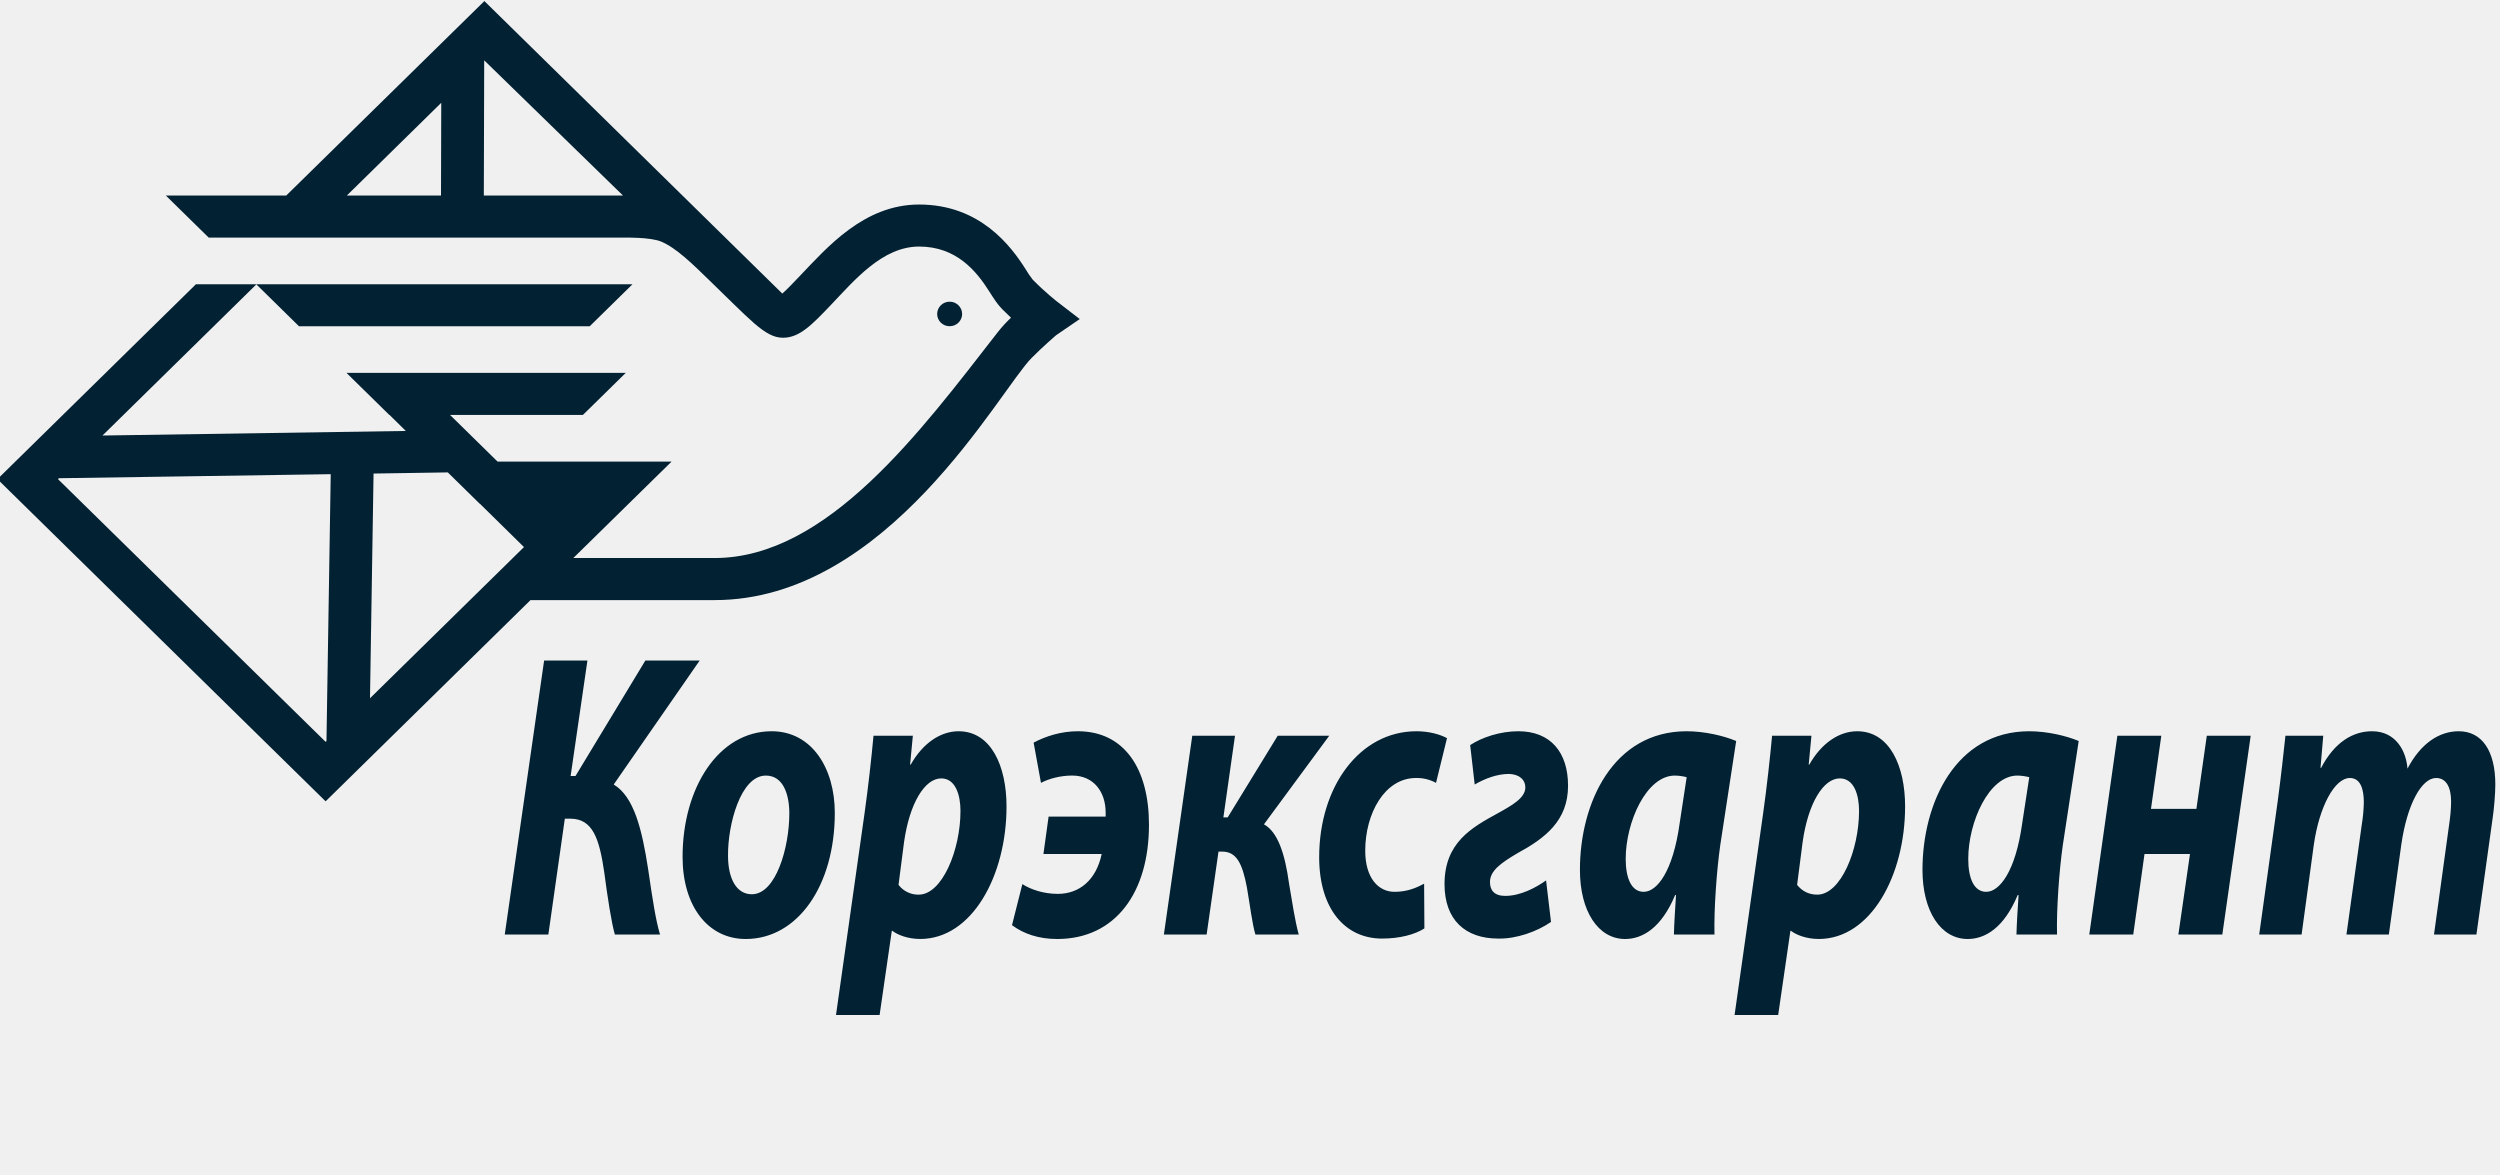
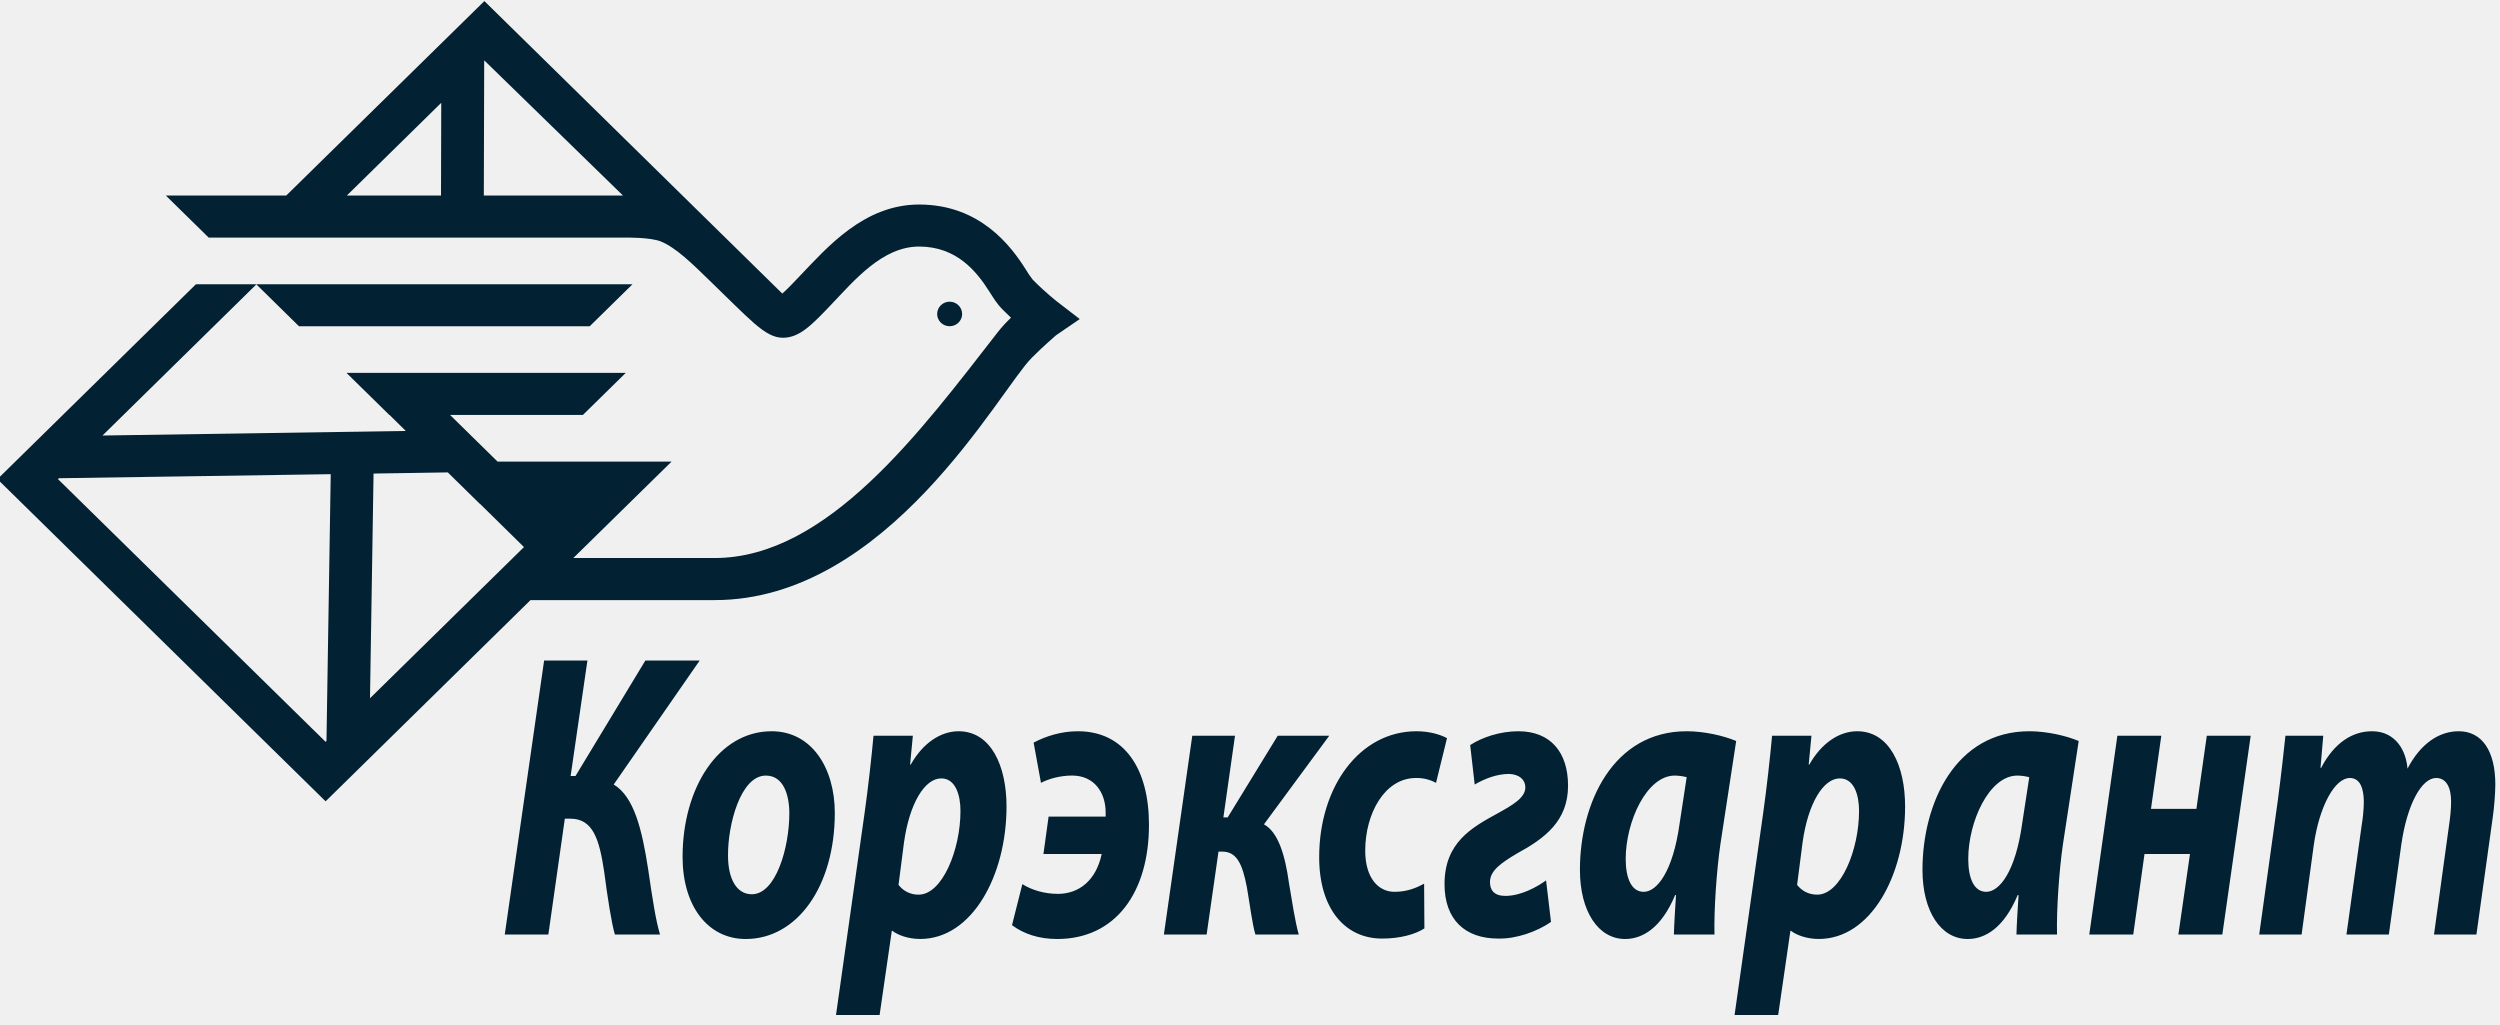
- <svg xmlns="http://www.w3.org/2000/svg" width="100" height="47" fill="none">
+ <svg xmlns="http://www.w3.org/2000/svg" width="100" height="41" fill="none">
  <g clip-path="url(#clip0_668_1699)" fill="#022132">
    <path d="M23.497 26.42l-.672 4.62h.195l2.795-4.62h2.173l-3.44 4.96c.816.488 1.133 1.805 1.377 3.382.183 1.253.305 2.05.476 2.619h-1.806c-.134-.455-.293-1.48-.427-2.504-.195-1.318-.452-2.13-1.355-2.13h-.22l-.659 4.634H20.19l1.575-10.961h1.733zm5.624 7.806c0 .927.34 1.544.952 1.544.965 0 1.5-1.87 1.5-3.235 0-.732-.23-1.512-.94-1.512-1.011 0-1.524 1.967-1.512 3.203zm4.271-1.708c0 2.912-1.489 5.042-3.563 5.042-1.514 0-2.526-1.317-2.526-3.285 0-2.765 1.44-5.025 3.563-5.025 1.598 0 2.526 1.464 2.526 3.268zm2.55 2.878a.99.99 0 0 0 .805.39c.94 0 1.672-1.787 1.672-3.35 0-.633-.197-1.3-.77-1.3-.658 0-1.268.992-1.488 2.553l-.22 1.707zM33.44 40.6l1.146-8.098c.134-.944.281-2.26.354-3.073h1.574l-.11 1.154h.026c.487-.862 1.194-1.333 1.915-1.333 1.293 0 1.916 1.382 1.916 3.009 0 2.764-1.379 5.3-3.454 5.3-.488 0-.902-.162-1.11-.325h-.025l-.488 3.366H33.44zm8.504-7.936h2.282v-.162c0-.813-.464-1.48-1.342-1.48-.476 0-.94.13-1.245.293l-.294-1.61c.49-.26 1.1-.455 1.771-.455 1.856 0 2.843 1.496 2.843 3.74 0 2.7-1.33 4.57-3.673 4.57-.745 0-1.343-.21-1.806-.553l.414-1.642c.33.211.843.39 1.416.39.867 0 1.537-.553 1.757-1.594h-2.33l.207-1.497zm7.456-3.235l-.465 3.268h.172l2.002-3.268h2.061l-2.612 3.544c.563.31.842 1.203 1.002 2.359.121.714.243 1.528.39 2.049h-1.733c-.122-.39-.22-1.187-.341-1.887-.183-.959-.416-1.43-.99-1.43h-.146l-.475 3.317h-1.71l1.136-7.952H49.4zm7.577 7.707c-.38.245-.989.407-1.696.407-1.477 0-2.514-1.187-2.514-3.252 0-2.83 1.622-5.041 3.892-5.041.513 0 .952.13 1.221.276l-.439 1.789a1.598 1.598 0 0 0-.805-.195c-1.246 0-2.027 1.415-2.027 2.91 0 1.09.525 1.643 1.172 1.643.513 0 .878-.162 1.184-.325l.011 1.788zm1.83-7.333c.475-.31 1.194-.553 1.927-.553 1.293 0 1.988.845 1.988 2.18 0 1.397-.915 2.096-2.025 2.699-.659.39-1.098.699-1.098 1.154 0 .325.171.553.61.553.622 0 1.244-.342 1.634-.619l.197 1.66c-.562.39-1.392.683-2.111.666-1.319 0-2.148-.747-2.148-2.178 0-1.66 1.085-2.262 2.123-2.83.585-.325 1.11-.618 1.11-1.041 0-.309-.244-.52-.646-.537-.501 0-.989.195-1.38.424l-.181-1.578zm8.661 1.285a1.987 1.987 0 0 0-.475-.065c-1.135 0-1.965 1.853-1.965 3.334 0 .78.232 1.316.72 1.316.524 0 1.17-.796 1.439-2.749l.28-1.836zm-.512 6.293c.012-.472.049-1.008.084-1.578h-.035c-.55 1.318-1.307 1.757-2.002 1.757-1.073 0-1.806-1.107-1.806-2.765 0-2.684 1.33-5.545 4.27-5.545.708 0 1.479.179 1.98.39l-.636 4.162c-.146 1.026-.257 2.587-.232 3.579h-1.623zm4.928-1.985c.196.245.464.39.806.39.939 0 1.672-1.787 1.672-3.35 0-.633-.195-1.3-.77-1.3-.658 0-1.269.992-1.488 2.553l-.22 1.707zM69.383 40.6l1.147-8.098c.134-.944.28-2.26.353-3.073h1.575l-.11 1.154h.025c.489-.862 1.196-1.333 1.915-1.333 1.294 0 1.916 1.382 1.916 3.009 0 2.764-1.379 5.3-3.452 5.3-.49 0-.904-.162-1.112-.325h-.024l-.489 3.366h-1.744zm11.788-9.512a2.008 2.008 0 0 0-.476-.065c-1.135 0-1.965 1.853-1.965 3.334 0 .78.23 1.316.72 1.316.524 0 1.171-.796 1.439-2.749l.282-1.836zm-.513 6.293c.012-.472.049-1.008.085-1.578h-.036c-.55 1.318-1.305 1.757-2 1.757-1.076 0-1.808-1.107-1.808-2.765 0-2.684 1.33-5.545 4.272-5.545.708 0 1.476.179 1.977.39l-.635 4.162c-.147 1.026-.257 2.587-.232 3.579h-1.623zm5.794-7.952l-.413 2.927h1.817l.416-2.927h1.756l-1.135 7.952h-1.758l.464-3.22H85.78l-.45 3.22h-1.759l1.124-7.952h1.756zm3.916 7.951l.745-5.366c.133-1.008.23-1.886.304-2.585h1.513l-.11 1.285h.025c.536-1.026 1.27-1.464 2.038-1.464.952 0 1.367.796 1.416 1.496.537-1.025 1.281-1.496 2.05-1.496.927 0 1.464.78 1.464 2.13 0 .342-.048.96-.11 1.366l-.646 4.635H97.36l.598-4.342c.049-.325.086-.667.086-.976 0-.553-.184-.943-.598-.943-.586 0-1.16 1.057-1.392 2.65l-.5 3.61h-1.696l.61-4.374a6.3 6.3 0 0 0 .085-.911c0-.537-.135-.975-.56-.975-.599 0-1.221 1.122-1.442 2.682l-.487 3.579h-1.696z" />
    <path d="M14.942 18.942l2.97-.046 1.274 1.251.01.002 1.763 1.734L14.8 27.93l.142-8.988zm-1.881 10.695l-.037.036L2.32 19.166l.037-.037 10.872-.162-.17 10.67zM24.158 7.822h-4.805l.015-5.396.006-.007 5.546 5.403h-.762zm-6.508-3.71l-.01 3.71h-3.767l3.777-3.71zm24.63 7.95c-.005-.005-.46-.358-.968-.872a3.941 3.941 0 0 1-.29-.426c-.572-.903-1.806-2.583-4.258-2.583-2.212 0-3.692 1.73-4.786 2.874-.219.23-.496.522-.686.688L19.375.043 11.45 7.821H6.633l1.714 1.682h16.645s1.019-.018 1.446.157c.616.254 1.278.914 1.926 1.543.8.775 1.345 1.328 1.774 1.702l.023.023h.002c.461.397.791.582 1.154.582.668 0 1.162-.52 1.912-1.305.943-.988 2.066-2.343 3.535-2.343 1.5 0 2.298.992 2.803 1.79.176.278.329.52.516.709.123.125.244.24.357.347-.179.17-.364.367-.531.581-3.066 3.94-6.812 9.032-11.323 9.032h-5.653l3.93-3.857h-6.96l-1.901-1.866h5.314l1.713-1.682H13.86l1.713 1.682h.009l.651.64-12.134.183 6.156-6.046 1.705 1.676h11.628L25.3 11.37H7.837l-7.939 7.796 13.126 12.887 8.196-8.049h7.366c6.93 0 11.38-8.38 12.684-9.692.44-.443.966-.897.97-.9l.95-.65-.91-.7z" />
    <path d="M38.486 12.56a.496.496 0 0 0-.5-.492.495.495 0 0 0-.5.491c0 .27.223.49.5.49.274 0 .5-.22.5-.49z" />
  </g>
  <defs>
    <clipPath id="clip0_668_1699">
      <path fill="#fff" d="M0 0h100v47H0z" />
    </clipPath>
  </defs>
</svg>
